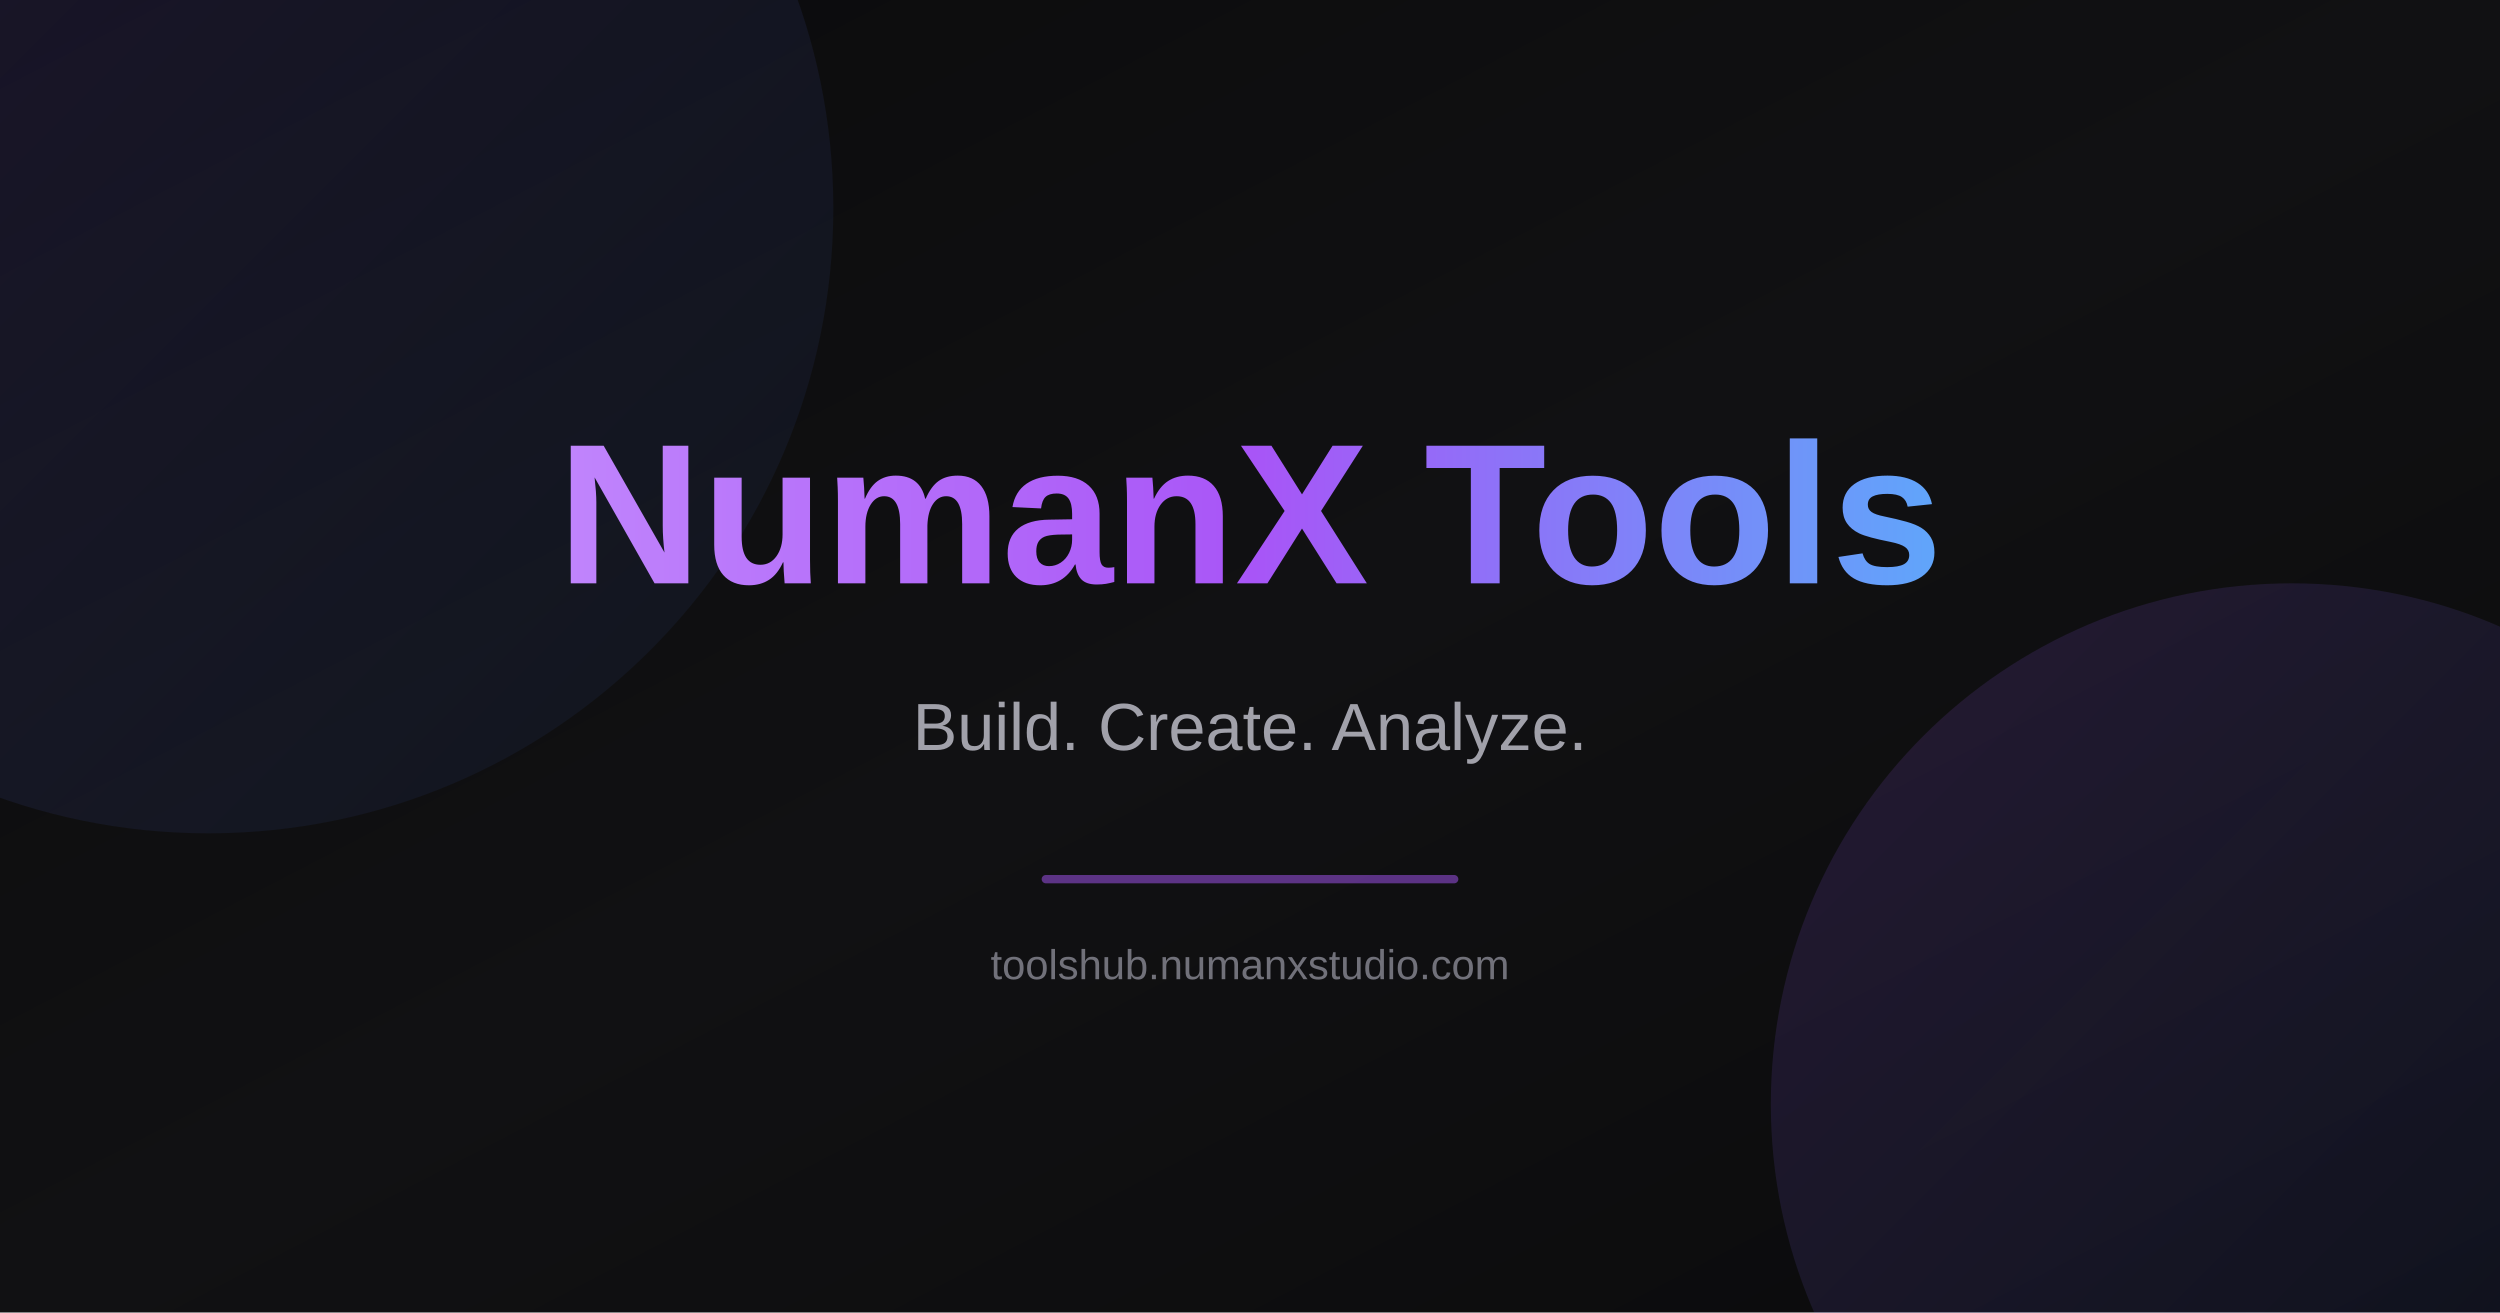
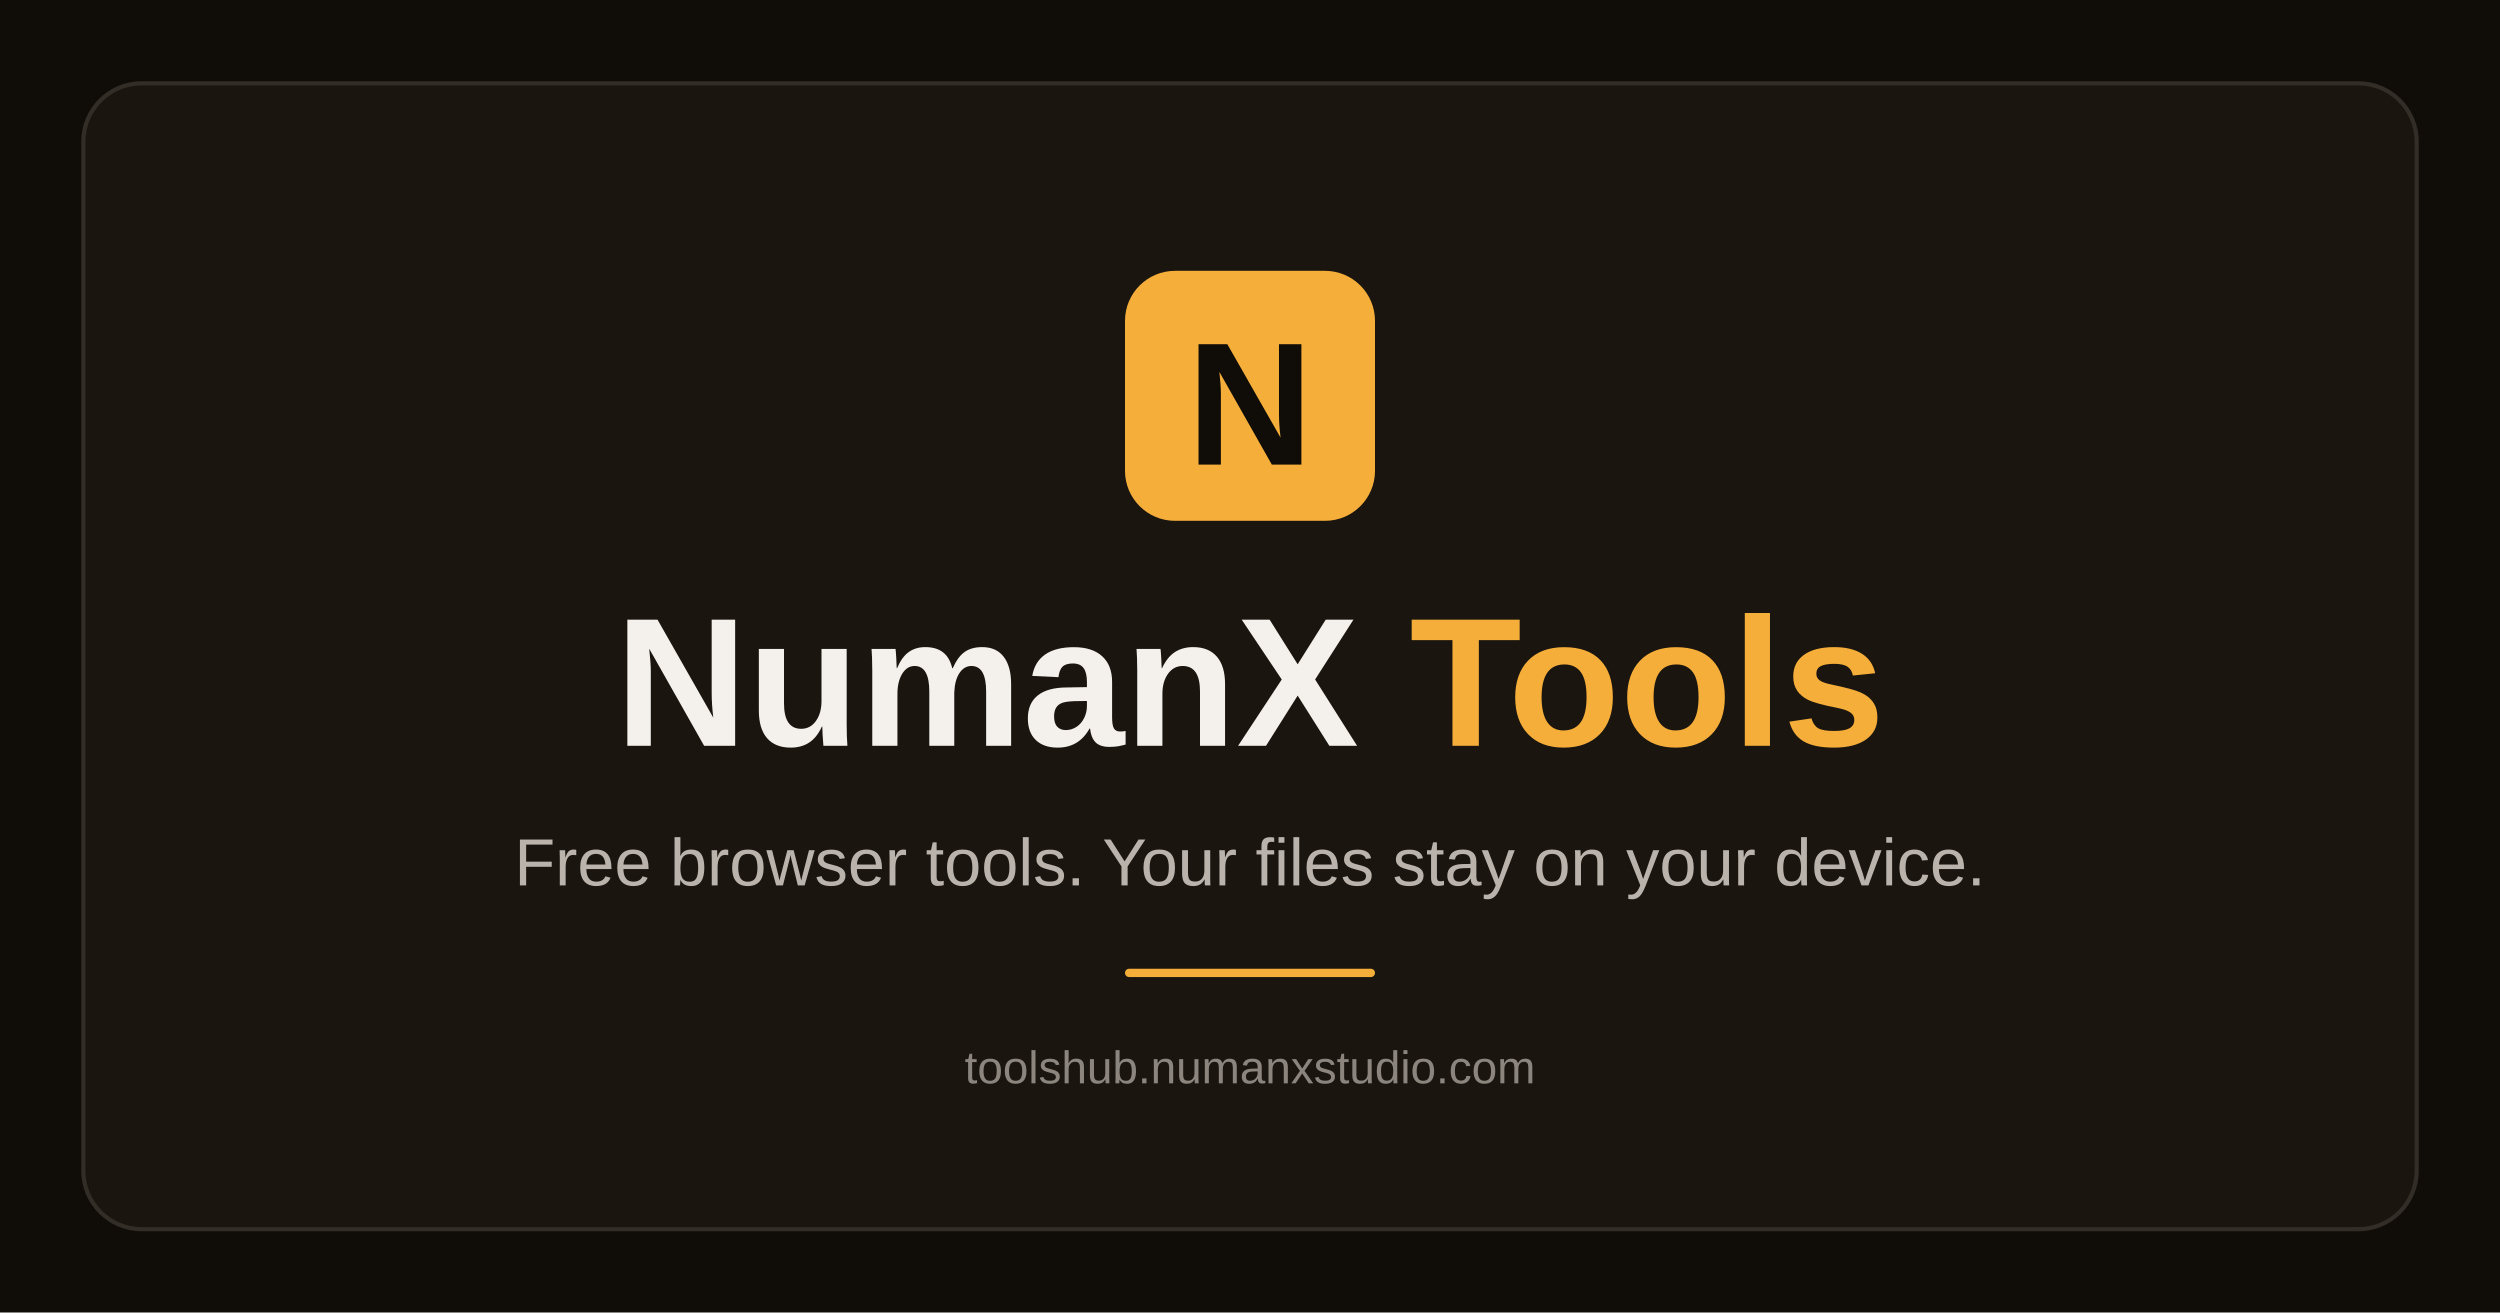
<svg xmlns="http://www.w3.org/2000/svg" viewBox="0 0 1200 630">
-   <defs>
-     <linearGradient id="bg" x1="0%" y1="0%" x2="100%" y2="100%">
-       <stop offset="0%" stop-color="#0a0a0b" />
-       <stop offset="50%" stop-color="#111113" />
-       <stop offset="100%" stop-color="#0a0a0b" />
-     </linearGradient>
-     <linearGradient id="glow1" x1="0%" y1="0%" x2="100%" y2="100%">
-       <stop offset="0%" stop-color="#a855f7" stop-opacity="0.15" />
-       <stop offset="100%" stop-color="#3b82f6" stop-opacity="0.05" />
-     </linearGradient>
-     <linearGradient id="textGrad" x1="0%" y1="0%" x2="100%" y2="0%">
-       <stop offset="0%" stop-color="#c084fc" />
-       <stop offset="50%" stop-color="#a855f7" />
-       <stop offset="100%" stop-color="#60a5fa" />
-     </linearGradient>
-   </defs>
-   <rect width="1200" height="630" fill="url(#bg)" />
-   <circle cx="100" cy="100" r="300" fill="url(#glow1)" />
-   <circle cx="1100" cy="530" r="250" fill="url(#glow1)" />
-   <text x="600" y="280" font-family="Arial,sans-serif" font-size="96" font-weight="900" fill="url(#textGrad)" text-anchor="middle">NumanX Tools</text>
-   <text x="600" y="360" font-family="Arial,sans-serif" font-size="32" fill="#a1a1aa" text-anchor="middle">Build. Create. Analyze.</text>
-   <rect x="500" y="420" width="200" height="4" rx="2" fill="#a855f7" opacity="0.5" />
-   <text x="600" y="470" font-family="Arial,sans-serif" font-size="20" fill="#71717a" text-anchor="middle">toolshub.numanxstudio.com</text>
+   <rect width="1200" height="630" fill="#100d08" />
+   <rect x="40" y="40" width="1120" height="550" rx="28" fill="#1a150f" stroke="#322d26" stroke-width="2" />
+   <rect x="540" y="130" width="120" height="120" rx="24" fill="#f5ae39" />
+   <text x="600" y="223" font-family="Arial,Helvetica,sans-serif" font-size="84" font-weight="900" fill="#100d08" text-anchor="middle">N</text>
+   <text x="600" y="358" font-family="Arial,Helvetica,sans-serif" font-size="88" font-weight="900" fill="#f4f1ed" text-anchor="middle">NumanX <tspan fill="#f5ae39">Tools</tspan>
+   </text>
+   <text x="600" y="425" font-family="Arial,Helvetica,sans-serif" font-size="32" fill="#b9b3ac" text-anchor="middle">Free browser tools. Your files stay on your device.</text>
+   <rect x="540" y="465" width="120" height="4" rx="2" fill="#f5ae39" />
+   <text x="600" y="520" font-family="Arial,Helvetica,sans-serif" font-size="22" fill="#8b857e" text-anchor="middle">toolshub.numanxstudio.com</text>
</svg>
